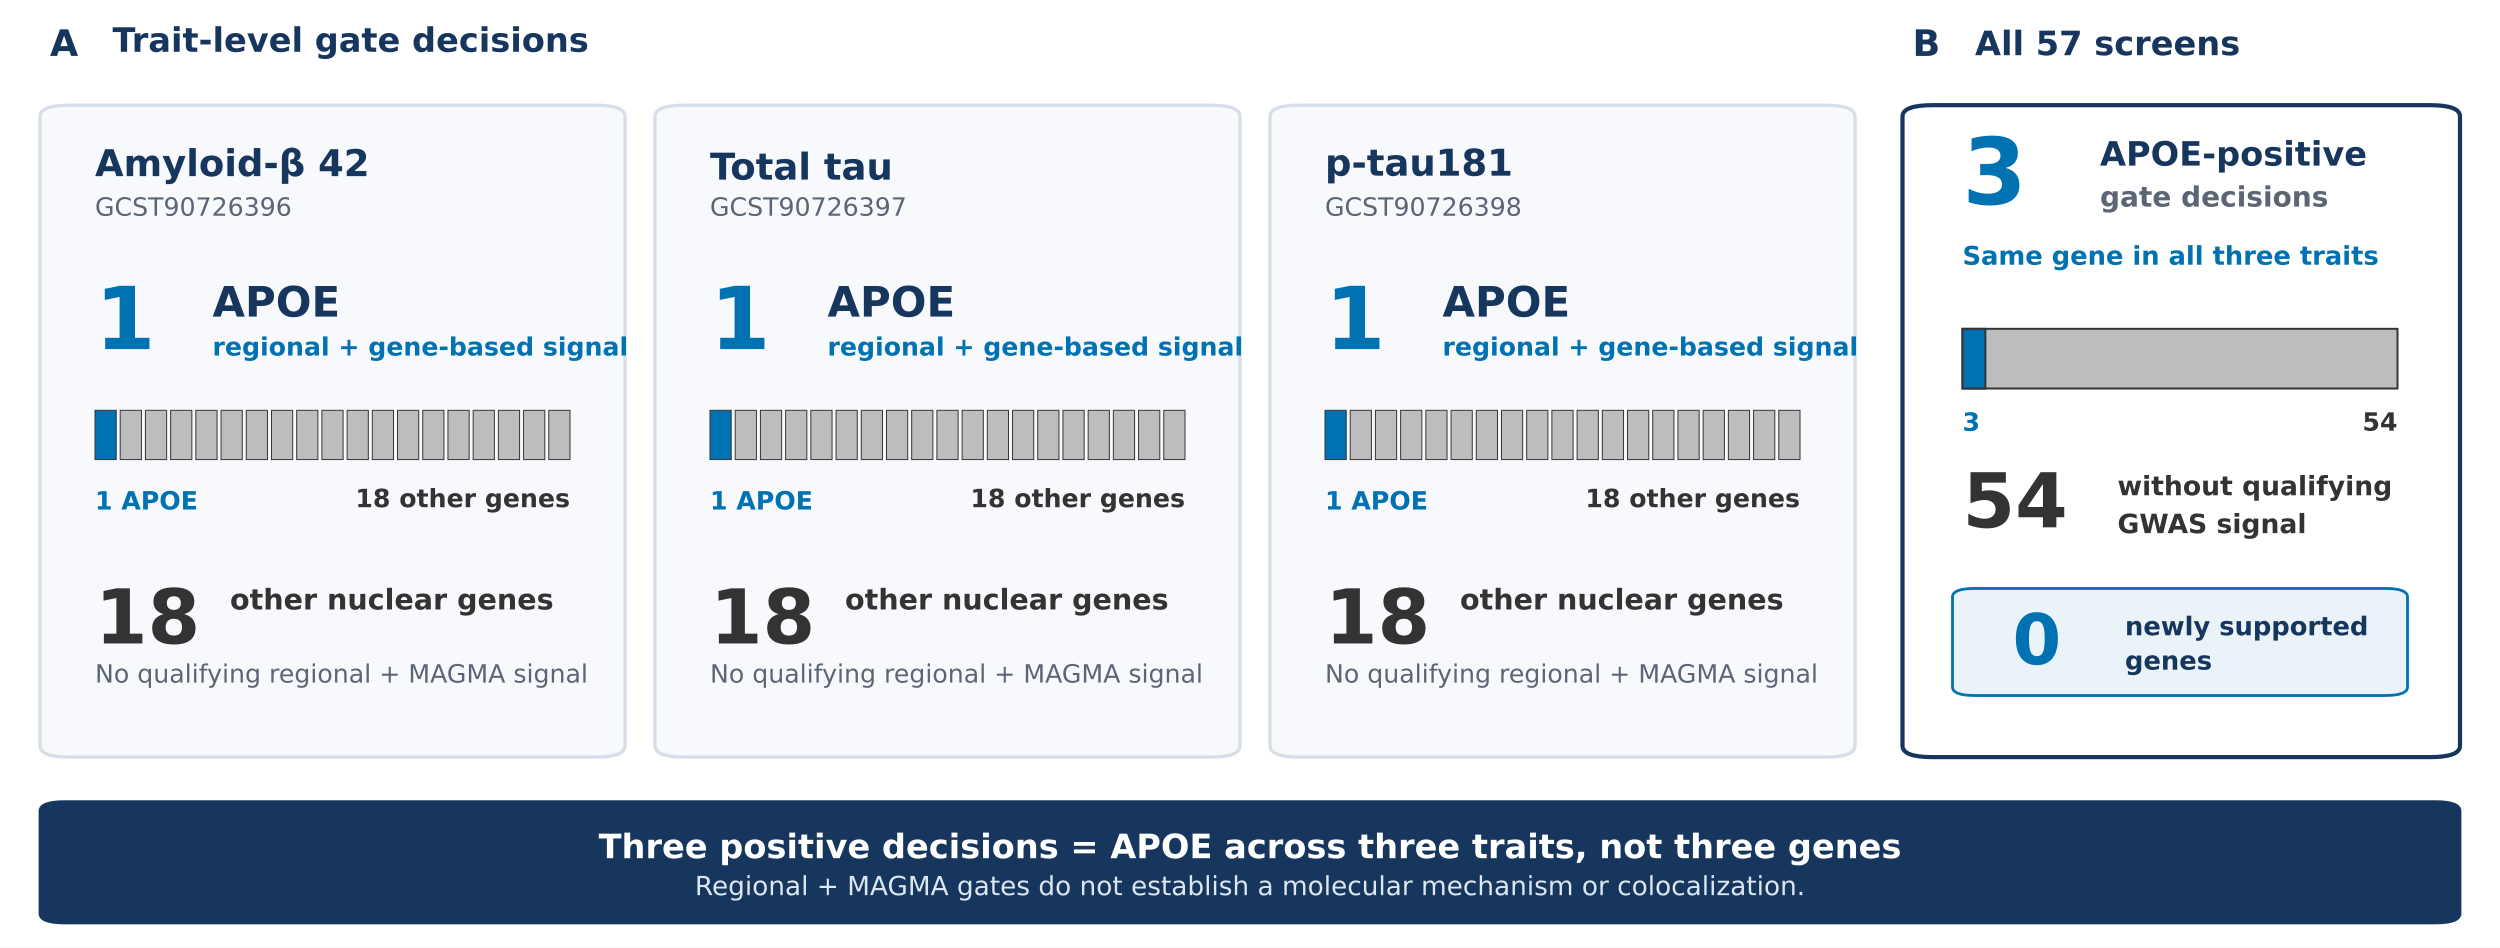
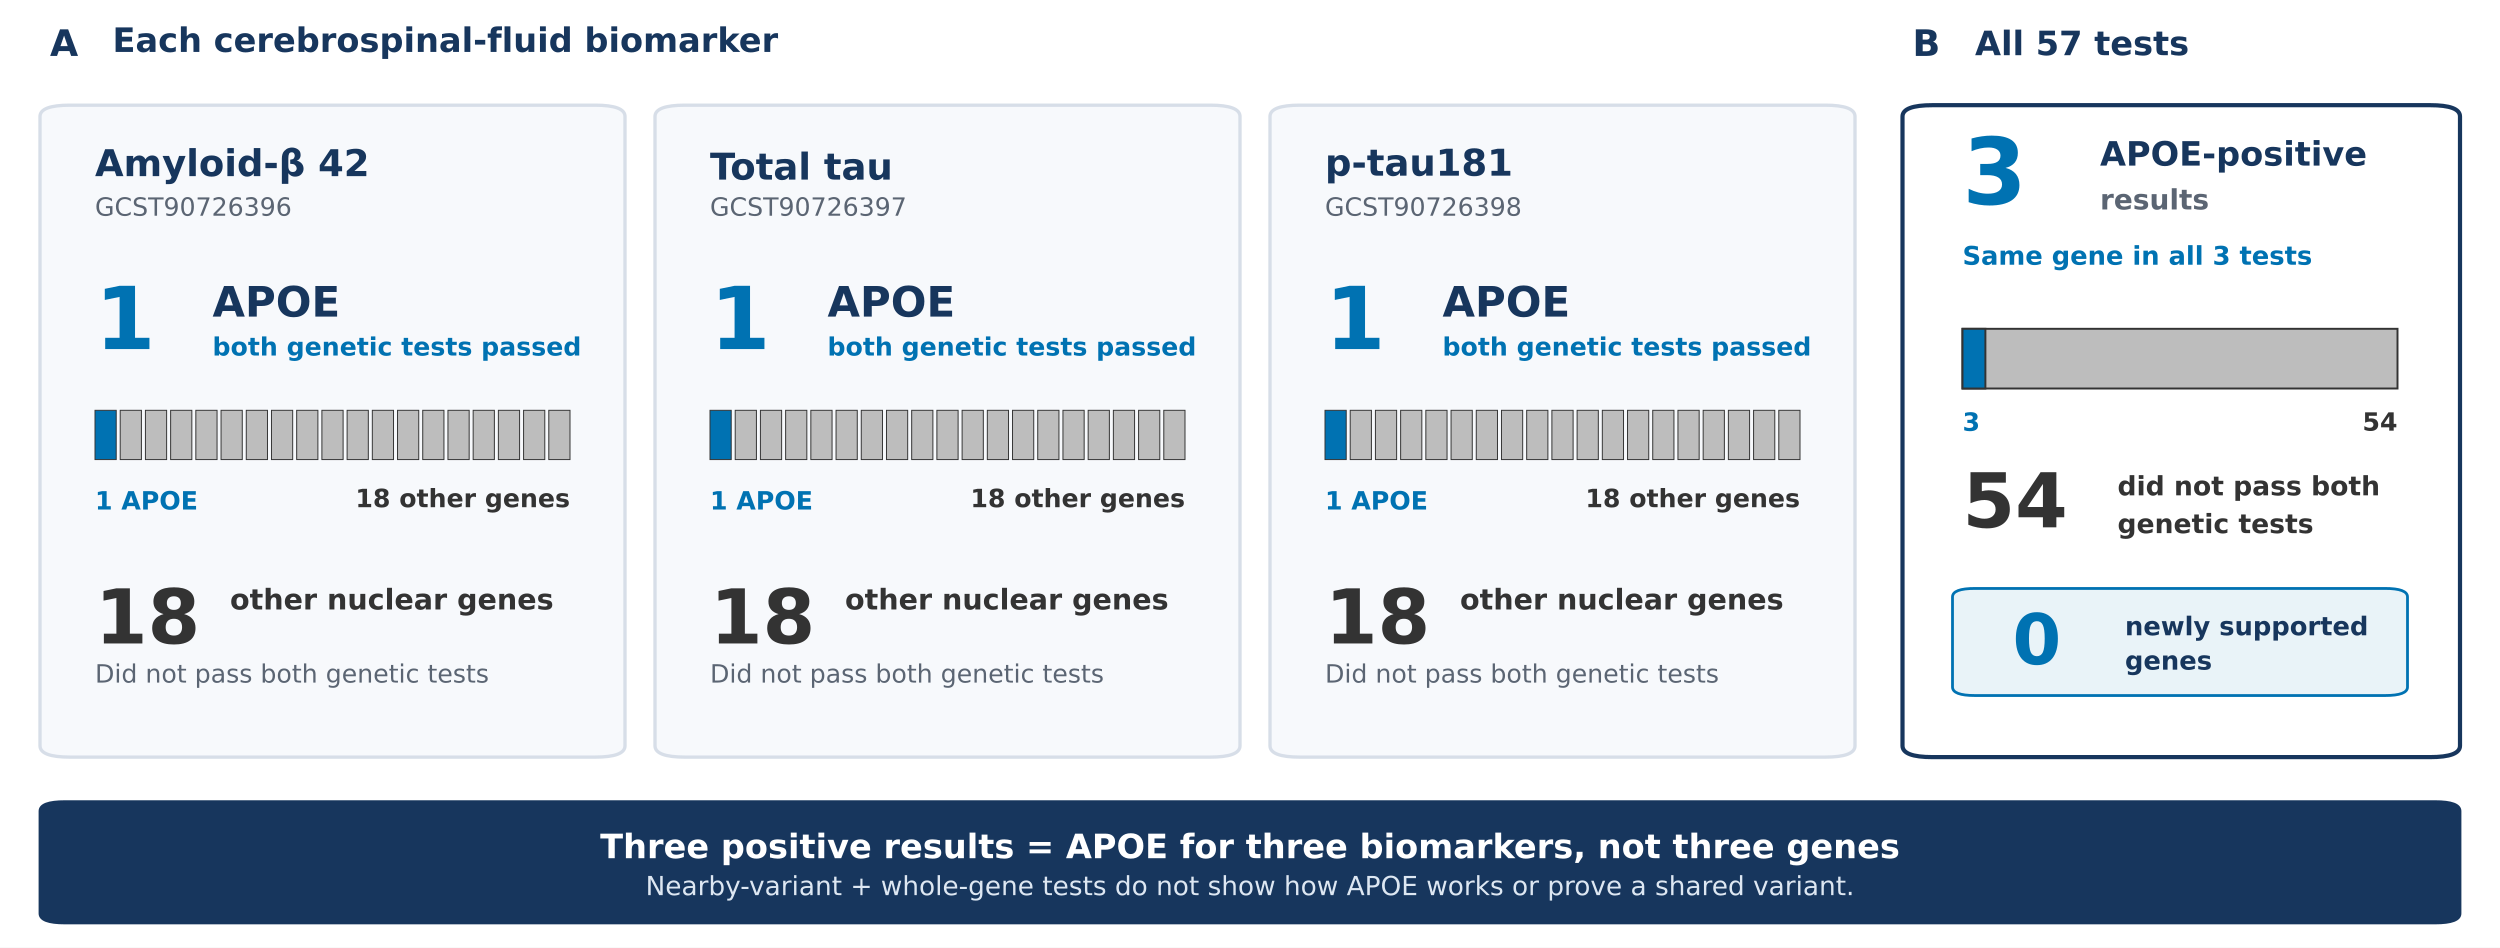
<svg xmlns="http://www.w3.org/2000/svg" width="892.8pt" height="338.4pt" viewBox="0 0 892.8 338.4" version="1.1">
  <defs>
    <style type="text/css">*{stroke-linejoin: round; stroke-linecap: butt}</style>
  </defs>
  <g id="figure_1">
    <g id="patch_1">
      <path d="M 0 338.4  L 892.8 338.4  L 892.8 0  L 0 0  z " style="fill: #ffffff" />
    </g>
    <g id="axes_1">
      <g id="patch_2">
        <path d="M 24.998 270.382  L 212.486 270.382  Q 223.2 270.382 223.2 266.321  L 223.2 41.623  Q 223.2 37.562 212.486 37.562  L 24.998 37.562  Q 14.285 37.562 14.285 41.623  L 14.285 266.321  Q 14.285 270.382 24.998 270.382  z " clip-path="url(#pca04678265)" style="fill: #f7f9fc; stroke: #d7dee8; stroke-width: 1.2; stroke-linejoin: miter" />
      </g>
      <g id="patch_3">
        <path d="M 244.627 270.382  L 432.115 270.382  Q 442.829 270.382 442.829 266.321  L 442.829 41.623  Q 442.829 37.562 432.115 37.562  L 244.627 37.562  Q 233.914 37.562 233.914 41.623  L 233.914 266.321  Q 233.914 270.382 244.627 270.382  z " clip-path="url(#pca04678265)" style="fill: #f7f9fc; stroke: #d7dee8; stroke-width: 1.2; stroke-linejoin: miter" />
      </g>
      <g id="patch_4">
        <path d="M 464.256 270.382  L 651.744 270.382  Q 662.458 270.382 662.458 266.321  L 662.458 41.623  Q 662.458 37.562 651.744 37.562  L 464.256 37.562  Q 453.542 37.562 453.542 41.623  L 453.542 266.321  Q 453.542 270.382 464.256 270.382  z " clip-path="url(#pca04678265)" style="fill: #f7f9fc; stroke: #d7dee8; stroke-width: 1.2; stroke-linejoin: miter" />
      </g>
      <g id="patch_5">
        <path d="M 690.134 270.382  L 867.802 270.382  Q 878.515 270.382 878.515 266.321  L 878.515 41.623  Q 878.515 37.562 867.802 37.562  L 690.134 37.562  Q 679.421 37.562 679.421 41.623  L 679.421 266.321  Q 679.421 270.382 690.134 270.382  z " clip-path="url(#pca04678265)" style="fill: #ffffff; stroke: #17365d; stroke-width: 1.5; stroke-linejoin: miter" />
      </g>
      <g id="patch_6">
        <path d="M 705.312 248.386  L 851.731 248.386  Q 859.766 248.386 859.766 245.34  L 859.766 213.192  Q 859.766 210.146 851.731 210.146  L 705.312 210.146  Q 697.277 210.146 697.277 213.192  L 697.277 245.34  Q 697.277 248.386 705.312 248.386  z " clip-path="url(#pca04678265)" style="fill: #e9f3f8; stroke: #0072b2; stroke-linejoin: miter" />
      </g>
      <g id="patch_7">
        <path d="M 23.213 329.602  L 869.587 329.602  Q 878.515 329.602 878.515 326.218  L 878.515 289.67  Q 878.515 286.286 869.587 286.286  L 23.213 286.286  Q 14.285 286.286 14.285 289.67  L 14.285 326.218  Q 14.285 329.602 23.213 329.602  z " clip-path="url(#pca04678265)" style="fill: #17365d; stroke: #17365d; stroke-linejoin: miter" />
      </g>
      <g id="patch_8">
        <path d="M 700.848 138.744  L 856.195 138.744  L 856.195 117.425  L 700.848 117.425  z " clip-path="url(#pca04678265)" style="fill: #bdbdbd; stroke: #333333; stroke-width: 0.7; stroke-linejoin: miter" />
      </g>
      <g id="patch_9">
        <path d="M 33.926 164.124  L 41.501 164.124  L 41.501 146.527  L 33.926 146.527  z " clip-path="url(#pca04678265)" style="fill: #0072b2; stroke: #333333; stroke-width: 0.35; stroke-linejoin: miter" />
      </g>
      <g id="patch_10">
        <path d="M 42.93 164.124  L 50.504 164.124  L 50.504 146.527  L 42.93 146.527  z " clip-path="url(#pca04678265)" style="fill: #bdbdbd; stroke: #333333; stroke-width: 0.35; stroke-linejoin: miter" />
      </g>
      <g id="patch_11">
        <path d="M 51.933 164.124  L 59.507 164.124  L 59.507 146.527  L 51.933 146.527  z " clip-path="url(#pca04678265)" style="fill: #bdbdbd; stroke: #333333; stroke-width: 0.35; stroke-linejoin: miter" />
      </g>
      <g id="patch_12">
        <path d="M 60.936 164.124  L 68.511 164.124  L 68.511 146.527  L 60.936 146.527  z " clip-path="url(#pca04678265)" style="fill: #bdbdbd; stroke: #333333; stroke-width: 0.35; stroke-linejoin: miter" />
      </g>
      <g id="patch_13">
        <path d="M 69.939 164.124  L 77.514 164.124  L 77.514 146.527  L 69.939 146.527  z " clip-path="url(#pca04678265)" style="fill: #bdbdbd; stroke: #333333; stroke-width: 0.35; stroke-linejoin: miter" />
      </g>
      <g id="patch_14">
        <path d="M 78.942 164.124  L 86.517 164.124  L 86.517 146.527  L 78.942 146.527  z " clip-path="url(#pca04678265)" style="fill: #bdbdbd; stroke: #333333; stroke-width: 0.35; stroke-linejoin: miter" />
      </g>
      <g id="patch_15">
        <path d="M 87.945 164.124  L 95.52 164.124  L 95.52 146.527  L 87.945 146.527  z " clip-path="url(#pca04678265)" style="fill: #bdbdbd; stroke: #333333; stroke-width: 0.35; stroke-linejoin: miter" />
      </g>
      <g id="patch_16">
        <path d="M 96.949 164.124  L 104.523 164.124  L 104.523 146.527  L 96.949 146.527  z " clip-path="url(#pca04678265)" style="fill: #bdbdbd; stroke: #333333; stroke-width: 0.35; stroke-linejoin: miter" />
      </g>
      <g id="patch_17">
        <path d="M 105.952 164.124  L 113.527 164.124  L 113.527 146.527  L 105.952 146.527  z " clip-path="url(#pca04678265)" style="fill: #bdbdbd; stroke: #333333; stroke-width: 0.35; stroke-linejoin: miter" />
      </g>
      <g id="patch_18">
        <path d="M 114.955 164.124  L 122.53 164.124  L 122.53 146.527  L 114.955 146.527  z " clip-path="url(#pca04678265)" style="fill: #bdbdbd; stroke: #333333; stroke-width: 0.35; stroke-linejoin: miter" />
      </g>
      <g id="patch_19">
        <path d="M 123.958 164.124  L 131.533 164.124  L 131.533 146.527  L 123.958 146.527  z " clip-path="url(#pca04678265)" style="fill: #bdbdbd; stroke: #333333; stroke-width: 0.35; stroke-linejoin: miter" />
      </g>
      <g id="patch_20">
        <path d="M 132.961 164.124  L 140.536 164.124  L 140.536 146.527  L 132.961 146.527  z " clip-path="url(#pca04678265)" style="fill: #bdbdbd; stroke: #333333; stroke-width: 0.35; stroke-linejoin: miter" />
      </g>
      <g id="patch_21">
        <path d="M 141.965 164.124  L 149.539 164.124  L 149.539 146.527  L 141.965 146.527  z " clip-path="url(#pca04678265)" style="fill: #bdbdbd; stroke: #333333; stroke-width: 0.35; stroke-linejoin: miter" />
      </g>
      <g id="patch_22">
        <path d="M 150.968 164.124  L 158.542 164.124  L 158.542 146.527  L 150.968 146.527  z " clip-path="url(#pca04678265)" style="fill: #bdbdbd; stroke: #333333; stroke-width: 0.35; stroke-linejoin: miter" />
      </g>
      <g id="patch_23">
        <path d="M 159.971 164.124  L 167.546 164.124  L 167.546 146.527  L 159.971 146.527  z " clip-path="url(#pca04678265)" style="fill: #bdbdbd; stroke: #333333; stroke-width: 0.35; stroke-linejoin: miter" />
      </g>
      <g id="patch_24">
        <path d="M 168.974 164.124  L 176.549 164.124  L 176.549 146.527  L 168.974 146.527  z " clip-path="url(#pca04678265)" style="fill: #bdbdbd; stroke: #333333; stroke-width: 0.35; stroke-linejoin: miter" />
      </g>
      <g id="patch_25">
        <path d="M 177.977 164.124  L 185.552 164.124  L 185.552 146.527  L 177.977 146.527  z " clip-path="url(#pca04678265)" style="fill: #bdbdbd; stroke: #333333; stroke-width: 0.35; stroke-linejoin: miter" />
      </g>
      <g id="patch_26">
        <path d="M 186.981 164.124  L 194.555 164.124  L 194.555 146.527  L 186.981 146.527  z " clip-path="url(#pca04678265)" style="fill: #bdbdbd; stroke: #333333; stroke-width: 0.35; stroke-linejoin: miter" />
      </g>
      <g id="patch_27">
        <path d="M 195.984 164.124  L 203.558 164.124  L 203.558 146.527  L 195.984 146.527  z " clip-path="url(#pca04678265)" style="fill: #bdbdbd; stroke: #333333; stroke-width: 0.35; stroke-linejoin: miter" />
      </g>
      <g id="patch_28">
        <path d="M 253.555 164.124  L 261.13 164.124  L 261.13 146.527  L 253.555 146.527  z " clip-path="url(#pca04678265)" style="fill: #0072b2; stroke: #333333; stroke-width: 0.35; stroke-linejoin: miter" />
      </g>
      <g id="patch_29">
        <path d="M 262.558 164.124  L 270.133 164.124  L 270.133 146.527  L 262.558 146.527  z " clip-path="url(#pca04678265)" style="fill: #bdbdbd; stroke: #333333; stroke-width: 0.35; stroke-linejoin: miter" />
      </g>
      <g id="patch_30">
        <path d="M 271.562 164.124  L 279.136 164.124  L 279.136 146.527  L 271.562 146.527  z " clip-path="url(#pca04678265)" style="fill: #bdbdbd; stroke: #333333; stroke-width: 0.35; stroke-linejoin: miter" />
      </g>
      <g id="patch_31">
        <path d="M 280.565 164.124  L 288.139 164.124  L 288.139 146.527  L 280.565 146.527  z " clip-path="url(#pca04678265)" style="fill: #bdbdbd; stroke: #333333; stroke-width: 0.35; stroke-linejoin: miter" />
      </g>
      <g id="patch_32">
        <path d="M 289.568 164.124  L 297.143 164.124  L 297.143 146.527  L 289.568 146.527  z " clip-path="url(#pca04678265)" style="fill: #bdbdbd; stroke: #333333; stroke-width: 0.35; stroke-linejoin: miter" />
      </g>
      <g id="patch_33">
        <path d="M 298.571 164.124  L 306.146 164.124  L 306.146 146.527  L 298.571 146.527  z " clip-path="url(#pca04678265)" style="fill: #bdbdbd; stroke: #333333; stroke-width: 0.35; stroke-linejoin: miter" />
      </g>
      <g id="patch_34">
        <path d="M 307.574 164.124  L 315.149 164.124  L 315.149 146.527  L 307.574 146.527  z " clip-path="url(#pca04678265)" style="fill: #bdbdbd; stroke: #333333; stroke-width: 0.35; stroke-linejoin: miter" />
      </g>
      <g id="patch_35">
        <path d="M 316.577 164.124  L 324.152 164.124  L 324.152 146.527  L 316.577 146.527  z " clip-path="url(#pca04678265)" style="fill: #bdbdbd; stroke: #333333; stroke-width: 0.35; stroke-linejoin: miter" />
      </g>
      <g id="patch_36">
        <path d="M 325.581 164.124  L 333.155 164.124  L 333.155 146.527  L 325.581 146.527  z " clip-path="url(#pca04678265)" style="fill: #bdbdbd; stroke: #333333; stroke-width: 0.35; stroke-linejoin: miter" />
      </g>
      <g id="patch_37">
        <path d="M 334.584 164.124  L 342.159 164.124  L 342.159 146.527  L 334.584 146.527  z " clip-path="url(#pca04678265)" style="fill: #bdbdbd; stroke: #333333; stroke-width: 0.35; stroke-linejoin: miter" />
      </g>
      <g id="patch_38">
        <path d="M 343.587 164.124  L 351.162 164.124  L 351.162 146.527  L 343.587 146.527  z " clip-path="url(#pca04678265)" style="fill: #bdbdbd; stroke: #333333; stroke-width: 0.35; stroke-linejoin: miter" />
      </g>
      <g id="patch_39">
        <path d="M 352.59 164.124  L 360.165 164.124  L 360.165 146.527  L 352.59 146.527  z " clip-path="url(#pca04678265)" style="fill: #bdbdbd; stroke: #333333; stroke-width: 0.35; stroke-linejoin: miter" />
      </g>
      <g id="patch_40">
        <path d="M 361.593 164.124  L 369.168 164.124  L 369.168 146.527  L 361.593 146.527  z " clip-path="url(#pca04678265)" style="fill: #bdbdbd; stroke: #333333; stroke-width: 0.35; stroke-linejoin: miter" />
      </g>
      <g id="patch_41">
        <path d="M 370.597 164.124  L 378.171 164.124  L 378.171 146.527  L 370.597 146.527  z " clip-path="url(#pca04678265)" style="fill: #bdbdbd; stroke: #333333; stroke-width: 0.35; stroke-linejoin: miter" />
      </g>
      <g id="patch_42">
        <path d="M 379.6 164.124  L 387.174 164.124  L 387.174 146.527  L 379.6 146.527  z " clip-path="url(#pca04678265)" style="fill: #bdbdbd; stroke: #333333; stroke-width: 0.35; stroke-linejoin: miter" />
      </g>
      <g id="patch_43">
        <path d="M 388.603 164.124  L 396.178 164.124  L 396.178 146.527  L 388.603 146.527  z " clip-path="url(#pca04678265)" style="fill: #bdbdbd; stroke: #333333; stroke-width: 0.35; stroke-linejoin: miter" />
      </g>
      <g id="patch_44">
        <path d="M 397.606 164.124  L 405.181 164.124  L 405.181 146.527  L 397.606 146.527  z " clip-path="url(#pca04678265)" style="fill: #bdbdbd; stroke: #333333; stroke-width: 0.35; stroke-linejoin: miter" />
      </g>
      <g id="patch_45">
        <path d="M 406.609 164.124  L 414.184 164.124  L 414.184 146.527  L 406.609 146.527  z " clip-path="url(#pca04678265)" style="fill: #bdbdbd; stroke: #333333; stroke-width: 0.35; stroke-linejoin: miter" />
      </g>
      <g id="patch_46">
        <path d="M 415.612 164.124  L 423.187 164.124  L 423.187 146.527  L 415.612 146.527  z " clip-path="url(#pca04678265)" style="fill: #bdbdbd; stroke: #333333; stroke-width: 0.35; stroke-linejoin: miter" />
      </g>
      <g id="patch_47">
        <path d="M 473.184 164.124  L 480.759 164.124  L 480.759 146.527  L 473.184 146.527  z " clip-path="url(#pca04678265)" style="fill: #0072b2; stroke: #333333; stroke-width: 0.35; stroke-linejoin: miter" />
      </g>
      <g id="patch_48">
        <path d="M 482.187 164.124  L 489.762 164.124  L 489.762 146.527  L 482.187 146.527  z " clip-path="url(#pca04678265)" style="fill: #bdbdbd; stroke: #333333; stroke-width: 0.35; stroke-linejoin: miter" />
      </g>
      <g id="patch_49">
        <path d="M 491.19 164.124  L 498.765 164.124  L 498.765 146.527  L 491.19 146.527  z " clip-path="url(#pca04678265)" style="fill: #bdbdbd; stroke: #333333; stroke-width: 0.35; stroke-linejoin: miter" />
      </g>
      <g id="patch_50">
        <path d="M 500.194 164.124  L 507.768 164.124  L 507.768 146.527  L 500.194 146.527  z " clip-path="url(#pca04678265)" style="fill: #bdbdbd; stroke: #333333; stroke-width: 0.35; stroke-linejoin: miter" />
      </g>
      <g id="patch_51">
        <path d="M 509.197 164.124  L 516.771 164.124  L 516.771 146.527  L 509.197 146.527  z " clip-path="url(#pca04678265)" style="fill: #bdbdbd; stroke: #333333; stroke-width: 0.35; stroke-linejoin: miter" />
      </g>
      <g id="patch_52">
        <path d="M 518.2 164.124  L 525.775 164.124  L 525.775 146.527  L 518.2 146.527  z " clip-path="url(#pca04678265)" style="fill: #bdbdbd; stroke: #333333; stroke-width: 0.35; stroke-linejoin: miter" />
      </g>
      <g id="patch_53">
        <path d="M 527.203 164.124  L 534.778 164.124  L 534.778 146.527  L 527.203 146.527  z " clip-path="url(#pca04678265)" style="fill: #bdbdbd; stroke: #333333; stroke-width: 0.35; stroke-linejoin: miter" />
      </g>
      <g id="patch_54">
        <path d="M 536.206 164.124  L 543.781 164.124  L 543.781 146.527  L 536.206 146.527  z " clip-path="url(#pca04678265)" style="fill: #bdbdbd; stroke: #333333; stroke-width: 0.35; stroke-linejoin: miter" />
      </g>
      <g id="patch_55">
        <path d="M 545.209 164.124  L 552.784 164.124  L 552.784 146.527  L 545.209 146.527  z " clip-path="url(#pca04678265)" style="fill: #bdbdbd; stroke: #333333; stroke-width: 0.35; stroke-linejoin: miter" />
      </g>
      <g id="patch_56">
        <path d="M 554.213 164.124  L 561.787 164.124  L 561.787 146.527  L 554.213 146.527  z " clip-path="url(#pca04678265)" style="fill: #bdbdbd; stroke: #333333; stroke-width: 0.35; stroke-linejoin: miter" />
      </g>
      <g id="patch_57">
        <path d="M 563.216 164.124  L 570.791 164.124  L 570.791 146.527  L 563.216 146.527  z " clip-path="url(#pca04678265)" style="fill: #bdbdbd; stroke: #333333; stroke-width: 0.35; stroke-linejoin: miter" />
      </g>
      <g id="patch_58">
        <path d="M 572.219 164.124  L 579.794 164.124  L 579.794 146.527  L 572.219 146.527  z " clip-path="url(#pca04678265)" style="fill: #bdbdbd; stroke: #333333; stroke-width: 0.35; stroke-linejoin: miter" />
      </g>
      <g id="patch_59">
        <path d="M 581.222 164.124  L 588.797 164.124  L 588.797 146.527  L 581.222 146.527  z " clip-path="url(#pca04678265)" style="fill: #bdbdbd; stroke: #333333; stroke-width: 0.35; stroke-linejoin: miter" />
      </g>
      <g id="patch_60">
        <path d="M 590.225 164.124  L 597.8 164.124  L 597.8 146.527  L 590.225 146.527  z " clip-path="url(#pca04678265)" style="fill: #bdbdbd; stroke: #333333; stroke-width: 0.35; stroke-linejoin: miter" />
      </g>
      <g id="patch_61">
        <path d="M 599.229 164.124  L 606.803 164.124  L 606.803 146.527  L 599.229 146.527  z " clip-path="url(#pca04678265)" style="fill: #bdbdbd; stroke: #333333; stroke-width: 0.35; stroke-linejoin: miter" />
      </g>
      <g id="patch_62">
        <path d="M 608.232 164.124  L 615.806 164.124  L 615.806 146.527  L 608.232 146.527  z " clip-path="url(#pca04678265)" style="fill: #bdbdbd; stroke: #333333; stroke-width: 0.35; stroke-linejoin: miter" />
      </g>
      <g id="patch_63">
        <path d="M 617.235 164.124  L 624.81 164.124  L 624.81 146.527  L 617.235 146.527  z " clip-path="url(#pca04678265)" style="fill: #bdbdbd; stroke: #333333; stroke-width: 0.35; stroke-linejoin: miter" />
      </g>
      <g id="patch_64">
        <path d="M 626.238 164.124  L 633.813 164.124  L 633.813 146.527  L 626.238 146.527  z " clip-path="url(#pca04678265)" style="fill: #bdbdbd; stroke: #333333; stroke-width: 0.35; stroke-linejoin: miter" />
      </g>
      <g id="patch_65">
        <path d="M 635.241 164.124  L 642.816 164.124  L 642.816 146.527  L 635.241 146.527  z " clip-path="url(#pca04678265)" style="fill: #bdbdbd; stroke: #333333; stroke-width: 0.35; stroke-linejoin: miter" />
      </g>
      <g id="patch_66">
        <path d="M 700.848 138.744  L 709.024 138.744  L 709.024 117.425  L 700.848 117.425  z " clip-path="url(#pca04678265)" style="fill: #0072b2; stroke: #333333; stroke-width: 0.7; stroke-linejoin: miter" />
      </g>
      <g id="text_1">
        <text style="font-weight: 700; font-size: 13px; font-family: 'DejaVu Sans', 'Arial', 'Helvetica', sans-serif; text-anchor: start; fill: #17365d" x="17.856" y="19.967" transform="rotate(-0 17.856 19.96691)">A</text>
      </g>
      <g id="text_2">
-         <text style="font-weight: 700; font-size: 12px; font-family: 'DejaVu Sans', 'Arial', 'Helvetica', sans-serif; text-anchor: start; fill: #17365d" x="40.176" y="18.492" transform="rotate(-0 40.176 18.49237)">Trait-level gate decisions</text>
+         <text style="font-weight: 700; font-size: 12px; font-family: 'DejaVu Sans', 'Arial', 'Helvetica', sans-serif; text-anchor: start; fill: #17365d" x="40.176" y="18.539" transform="rotate(-0 40.176 18.53925)">Each cerebrospinal-fluid biomarker</text>
      </g>
      <g id="text_3">
        <text style="font-weight: 700; font-size: 13px; font-family: 'DejaVu Sans', 'Arial', 'Helvetica', sans-serif; text-anchor: start; fill: #17365d" x="682.992" y="19.967" transform="rotate(-0 682.992 19.96691)">B</text>
      </g>
      <g id="text_4">
-         <text style="font-weight: 700; font-size: 12px; font-family: 'DejaVu Sans', 'Arial', 'Helvetica', sans-serif; text-anchor: start; fill: #17365d" x="705.312" y="19.702" transform="rotate(-0 705.312 19.70175)">All 57 screens</text>
+         <text style="font-weight: 700; font-size: 12px; font-family: 'DejaVu Sans', 'Arial', 'Helvetica', sans-serif; text-anchor: start; fill: #17365d" x="705.312" y="19.702" transform="rotate(-0 705.312 19.70175)">All 57 tests</text>
      </g>
      <g id="text_5">
        <text style="font-weight: 700; font-size: 13.2px; font-family: 'DejaVu Sans', 'Arial', 'Helvetica', sans-serif; text-anchor: start; fill: #17365d" x="33.926" y="62.901" transform="rotate(-0 33.9264 62.90053)">Amyloid-β 42</text>
      </g>
      <g id="text_6">
        <text style="font-size: 9px; font-family: 'DejaVu Sans', 'Arial', 'Helvetica', sans-serif; text-anchor: start; fill: #5b6573" x="33.926" y="77.047" transform="rotate(-0 33.9264 77.04706)">GCST90726396</text>
      </g>
      <g id="text_7">
        <text style="font-weight: 700; font-size: 31px; font-family: 'DejaVu Sans', 'Arial', 'Helvetica', sans-serif; text-anchor: start; fill: #0072b2" x="33.926" y="124.664" transform="rotate(-0 33.9264 124.6645)">1</text>
      </g>
      <g id="text_8">
        <text style="font-weight: 700; font-size: 15px; font-family: 'DejaVu Sans', 'Arial', 'Helvetica', sans-serif; text-anchor: start; fill: #17365d" x="75.888" y="113.071" transform="rotate(-0 75.888 113.071)">APOE</text>
      </g>
      <g id="text_9">
-         <text style="font-weight: 700; font-size: 9px; font-family: 'DejaVu Sans', 'Arial', 'Helvetica', sans-serif; text-anchor: start; fill: #0072b2" x="75.888" y="126.979" transform="rotate(-0 75.888 126.9795)">regional + gene-based signal</text>
+         <text style="font-weight: 700; font-size: 9px; font-family: 'DejaVu Sans', 'Arial', 'Helvetica', sans-serif; text-anchor: start; fill: #0072b2" x="75.888" y="126.979" transform="rotate(-0 75.888 126.9795)">both genetic tests passed</text>
      </g>
      <g id="text_10">
        <text style="font-weight: 700; font-size: 9px; font-family: 'DejaVu Sans', 'Arial', 'Helvetica', sans-serif; text-anchor: start; fill: #0072b2" x="33.926" y="181.951" transform="rotate(-0 33.9264 181.9511)">1 APOE</text>
      </g>
      <g id="text_11">
        <text style="font-weight: 700; font-size: 9px; font-family: 'DejaVu Sans', 'Arial', 'Helvetica', sans-serif; text-anchor: end; fill: #333333" x="203.558" y="181.123" transform="rotate(-0 203.5584 181.1235)">18 other genes</text>
      </g>
      <g id="text_12">
        <text style="font-weight: 700; font-size: 27px; font-family: 'DejaVu Sans', 'Arial', 'Helvetica', sans-serif; text-anchor: start; fill: #333333" x="33.926" y="229.788" transform="rotate(-0 33.9264 229.7876)">18</text>
      </g>
      <g id="text_13">
        <text style="font-weight: 700; font-size: 10.2px; font-family: 'DejaVu Sans', 'Arial', 'Helvetica', sans-serif; text-anchor: start; fill: #333333" x="82.138" y="217.659" transform="rotate(-0 82.1376 217.6587)">other nuclear genes</text>
      </g>
      <g id="text_14">
-         <text style="font-size: 9px; font-family: 'DejaVu Sans', 'Arial', 'Helvetica', sans-serif; text-anchor: start; fill: #5b6573" x="33.926" y="243.763" transform="rotate(-0 33.9264 243.7626)">No qualifying regional + MAGMA signal</text>
+         <text style="font-size: 9px; font-family: 'DejaVu Sans', 'Arial', 'Helvetica', sans-serif; text-anchor: start; fill: #5b6573" x="33.926" y="243.763" transform="rotate(-0 33.9264 243.7626)">Did not pass both genetic tests</text>
      </g>
      <g id="text_15">
        <text style="font-weight: 700; font-size: 13.2px; font-family: 'DejaVu Sans', 'Arial', 'Helvetica', sans-serif; text-anchor: start; fill: #17365d" x="253.555" y="64.141" transform="rotate(-0 253.5552 64.14113)">Total tau</text>
      </g>
      <g id="text_16">
        <text style="font-size: 9px; font-family: 'DejaVu Sans', 'Arial', 'Helvetica', sans-serif; text-anchor: start; fill: #5b6573" x="253.555" y="77.047" transform="rotate(-0 253.5552 77.04706)">GCST90726397</text>
      </g>
      <g id="text_17">
        <text style="font-weight: 700; font-size: 31px; font-family: 'DejaVu Sans', 'Arial', 'Helvetica', sans-serif; text-anchor: start; fill: #0072b2" x="253.555" y="124.664" transform="rotate(-0 253.5552 124.6645)">1</text>
      </g>
      <g id="text_18">
        <text style="font-weight: 700; font-size: 15px; font-family: 'DejaVu Sans', 'Arial', 'Helvetica', sans-serif; text-anchor: start; fill: #17365d" x="295.517" y="113.071" transform="rotate(-0 295.5168 113.071)">APOE</text>
      </g>
      <g id="text_19">
-         <text style="font-weight: 700; font-size: 9px; font-family: 'DejaVu Sans', 'Arial', 'Helvetica', sans-serif; text-anchor: start; fill: #0072b2" x="295.517" y="126.979" transform="rotate(-0 295.5168 126.9795)">regional + gene-based signal</text>
+         <text style="font-weight: 700; font-size: 9px; font-family: 'DejaVu Sans', 'Arial', 'Helvetica', sans-serif; text-anchor: start; fill: #0072b2" x="295.517" y="126.979" transform="rotate(-0 295.5168 126.9795)">both genetic tests passed</text>
      </g>
      <g id="text_20">
        <text style="font-weight: 700; font-size: 9px; font-family: 'DejaVu Sans', 'Arial', 'Helvetica', sans-serif; text-anchor: start; fill: #0072b2" x="253.555" y="181.951" transform="rotate(-0 253.5552 181.9511)">1 APOE</text>
      </g>
      <g id="text_21">
        <text style="font-weight: 700; font-size: 9px; font-family: 'DejaVu Sans', 'Arial', 'Helvetica', sans-serif; text-anchor: end; fill: #333333" x="423.187" y="181.123" transform="rotate(-0 423.1872 181.1235)">18 other genes</text>
      </g>
      <g id="text_22">
        <text style="font-weight: 700; font-size: 27px; font-family: 'DejaVu Sans', 'Arial', 'Helvetica', sans-serif; text-anchor: start; fill: #333333" x="253.555" y="229.788" transform="rotate(-0 253.5552 229.7876)">18</text>
      </g>
      <g id="text_23">
        <text style="font-weight: 700; font-size: 10.2px; font-family: 'DejaVu Sans', 'Arial', 'Helvetica', sans-serif; text-anchor: start; fill: #333333" x="301.766" y="217.659" transform="rotate(-0 301.7664 217.6587)">other nuclear genes</text>
      </g>
      <g id="text_24">
-         <text style="font-size: 9px; font-family: 'DejaVu Sans', 'Arial', 'Helvetica', sans-serif; text-anchor: start; fill: #5b6573" x="253.555" y="243.763" transform="rotate(-0 253.5552 243.7626)">No qualifying regional + MAGMA signal</text>
+         <text style="font-size: 9px; font-family: 'DejaVu Sans', 'Arial', 'Helvetica', sans-serif; text-anchor: start; fill: #5b6573" x="253.555" y="243.763" transform="rotate(-0 253.5552 243.7626)">Did not pass both genetic tests</text>
      </g>
      <g id="text_25">
        <text style="font-weight: 700; font-size: 13.2px; font-family: 'DejaVu Sans', 'Arial', 'Helvetica', sans-serif; text-anchor: start; fill: #17365d" x="473.184" y="62.746" transform="rotate(-0 473.184 62.74584)">p-tau181</text>
      </g>
      <g id="text_26">
        <text style="font-size: 9px; font-family: 'DejaVu Sans', 'Arial', 'Helvetica', sans-serif; text-anchor: start; fill: #5b6573" x="473.184" y="77.047" transform="rotate(-0 473.184 77.04706)">GCST90726398</text>
      </g>
      <g id="text_27">
        <text style="font-weight: 700; font-size: 31px; font-family: 'DejaVu Sans', 'Arial', 'Helvetica', sans-serif; text-anchor: start; fill: #0072b2" x="473.184" y="124.664" transform="rotate(-0 473.184 124.6645)">1</text>
      </g>
      <g id="text_28">
        <text style="font-weight: 700; font-size: 15px; font-family: 'DejaVu Sans', 'Arial', 'Helvetica', sans-serif; text-anchor: start; fill: #17365d" x="515.146" y="113.071" transform="rotate(-0 515.1456 113.071)">APOE</text>
      </g>
      <g id="text_29">
-         <text style="font-weight: 700; font-size: 9px; font-family: 'DejaVu Sans', 'Arial', 'Helvetica', sans-serif; text-anchor: start; fill: #0072b2" x="515.146" y="126.979" transform="rotate(-0 515.1456 126.9795)">regional + gene-based signal</text>
+         <text style="font-weight: 700; font-size: 9px; font-family: 'DejaVu Sans', 'Arial', 'Helvetica', sans-serif; text-anchor: start; fill: #0072b2" x="515.146" y="126.979" transform="rotate(-0 515.1456 126.9795)">both genetic tests passed</text>
      </g>
      <g id="text_30">
        <text style="font-weight: 700; font-size: 9px; font-family: 'DejaVu Sans', 'Arial', 'Helvetica', sans-serif; text-anchor: start; fill: #0072b2" x="473.184" y="181.951" transform="rotate(-0 473.184 181.9511)">1 APOE</text>
      </g>
      <g id="text_31">
        <text style="font-weight: 700; font-size: 9px; font-family: 'DejaVu Sans', 'Arial', 'Helvetica', sans-serif; text-anchor: end; fill: #333333" x="642.816" y="181.123" transform="rotate(-0 642.816 181.1235)">18 other genes</text>
      </g>
      <g id="text_32">
        <text style="font-weight: 700; font-size: 27px; font-family: 'DejaVu Sans', 'Arial', 'Helvetica', sans-serif; text-anchor: start; fill: #333333" x="473.184" y="229.788" transform="rotate(-0 473.184 229.7876)">18</text>
      </g>
      <g id="text_33">
        <text style="font-weight: 700; font-size: 10.2px; font-family: 'DejaVu Sans', 'Arial', 'Helvetica', sans-serif; text-anchor: start; fill: #333333" x="521.395" y="217.659" transform="rotate(-0 521.3952 217.6587)">other nuclear genes</text>
      </g>
      <g id="text_34">
-         <text style="font-size: 9px; font-family: 'DejaVu Sans', 'Arial', 'Helvetica', sans-serif; text-anchor: start; fill: #5b6573" x="473.184" y="243.763" transform="rotate(-0 473.184 243.7626)">No qualifying regional + MAGMA signal</text>
+         <text style="font-size: 9px; font-family: 'DejaVu Sans', 'Arial', 'Helvetica', sans-serif; text-anchor: start; fill: #5b6573" x="473.184" y="243.763" transform="rotate(-0 473.184 243.7626)">Did not pass both genetic tests</text>
      </g>
      <g id="text_35">
        <text style="font-weight: 700; font-size: 33px; font-family: 'DejaVu Sans', 'Arial', 'Helvetica', sans-serif; text-anchor: start; fill: #0072b2" x="700.848" y="72.923" transform="rotate(-0 700.848 72.92348)">3</text>
      </g>
      <g id="text_36">
        <text style="font-weight: 700; font-size: 12px; font-family: 'DejaVu Sans', 'Arial', 'Helvetica', sans-serif; text-anchor: start; fill: #17365d" x="749.952" y="59.147" transform="rotate(-0 749.952 59.14725)">APOE-positive</text>
      </g>
      <g id="text_37">
-         <text style="font-weight: 700; font-size: 10px; font-family: 'DejaVu Sans', 'Arial', 'Helvetica', sans-serif; text-anchor: start; fill: #5b6573" x="749.952" y="73.784" transform="rotate(-0 749.952 73.78431)">gate decisions</text>
+         <text style="font-weight: 700; font-size: 10px; font-family: 'DejaVu Sans', 'Arial', 'Helvetica', sans-serif; text-anchor: start; fill: #5b6573" x="749.952" y="74.792" transform="rotate(-0 749.952 74.79212)">results</text>
      </g>
      <g id="text_38">
-         <text style="font-weight: 700; font-size: 9.2px; font-family: 'DejaVu Sans', 'Arial', 'Helvetica', sans-serif; text-anchor: start; fill: #0072b2" x="700.848" y="94.547" transform="rotate(-0 700.848 94.54749)">Same gene in all three traits</text>
+         <text style="font-weight: 700; font-size: 9.2px; font-family: 'DejaVu Sans', 'Arial', 'Helvetica', sans-serif; text-anchor: start; fill: #0072b2" x="700.848" y="94.547" transform="rotate(-0 700.848 94.54749)">Same gene in all 3 tests</text>
      </g>
      <g id="text_39">
        <text style="font-weight: 700; font-size: 9px; font-family: 'DejaVu Sans', 'Arial', 'Helvetica', sans-serif; text-anchor: start; fill: #0072b2" x="700.848" y="153.864" transform="rotate(-0 700.848 153.8639)">3</text>
      </g>
      <g id="text_40">
        <text style="font-weight: 700; font-size: 9px; font-family: 'DejaVu Sans', 'Arial', 'Helvetica', sans-serif; text-anchor: end; fill: #333333" x="856.195" y="153.805" transform="rotate(-0 856.1952 153.8048)">54</text>
      </g>
      <g id="text_41">
        <text style="font-weight: 700; font-size: 27px; font-family: 'DejaVu Sans', 'Arial', 'Helvetica', sans-serif; text-anchor: start; fill: #333333" x="700.848" y="188.326" transform="rotate(-0 700.848 188.3256)">54</text>
      </g>
      <g id="text_42">
-         <text style="font-weight: 700; font-size: 9.5px; font-family: 'DejaVu Sans', 'Arial', 'Helvetica', sans-serif; text-anchor: start; fill: #333333" x="756.202" y="176.86" transform="rotate(-0 756.2016 176.8603)">without qualifying</text>
+         <text style="font-weight: 700; font-size: 9.5px; font-family: 'DejaVu Sans', 'Arial', 'Helvetica', sans-serif; text-anchor: start; fill: #333333" x="756.202" y="176.897" transform="rotate(-0 756.2016 176.8974)">did not pass both</text>
      </g>
      <g id="text_43">
-         <text style="font-weight: 700; font-size: 9.5px; font-family: 'DejaVu Sans', 'Arial', 'Helvetica', sans-serif; text-anchor: start; fill: #333333" x="756.202" y="190.396" transform="rotate(-0 756.2016 190.3963)">GWAS signal</text>
+         <text style="font-weight: 700; font-size: 9.5px; font-family: 'DejaVu Sans', 'Arial', 'Helvetica', sans-serif; text-anchor: start; fill: #333333" x="756.202" y="190.396" transform="rotate(-0 756.2016 190.3963)">genetic tests</text>
      </g>
      <g id="text_44">
        <text style="font-weight: 700; font-size: 25px; font-family: 'DejaVu Sans', 'Arial', 'Helvetica', sans-serif; text-anchor: start; fill: #0072b2" x="718.704" y="237.181" transform="rotate(-0 718.704 237.1812)">0</text>
      </g>
      <g id="text_45">
        <text style="font-weight: 700; font-size: 9.2px; font-family: 'DejaVu Sans', 'Arial', 'Helvetica', sans-serif; text-anchor: start; fill: #17365d" x="758.88" y="226.862" transform="rotate(-0 758.88 226.8619)">newly supported</text>
      </g>
      <g id="text_46">
        <text style="font-weight: 700; font-size: 9.2px; font-family: 'DejaVu Sans', 'Arial', 'Helvetica', sans-serif; text-anchor: start; fill: #17365d" x="758.88" y="239.14" transform="rotate(-0 758.88 239.1402)">genes</text>
      </g>
      <g id="text_47">
-         <text style="font-weight: 700; font-size: 12px; font-family: 'DejaVu Sans', 'Arial', 'Helvetica', sans-serif; text-anchor: middle; fill: #ffffff" x="446.4" y="306.471" transform="rotate(-0 446.4 306.4708)">Three positive decisions = APOE across three traits, not three genes</text>
+         <text style="font-weight: 700; font-size: 12px; font-family: 'DejaVu Sans', 'Arial', 'Helvetica', sans-serif; text-anchor: middle; fill: #ffffff" x="446.4" y="306.471" transform="rotate(-0 446.4 306.4708)">Three positive results = APOE for three biomarkers, not three genes</text>
      </g>
      <g id="text_48">
-         <text style="font-size: 9.4px; font-family: 'DejaVu Sans', 'Arial', 'Helvetica', sans-serif; text-anchor: middle; fill: #dde7f2" x="446.4" y="319.675" transform="rotate(-0 446.4 319.6746)">Regional + MAGMA gates do not establish a molecular mechanism or colocalization.</text>
+         <text style="font-size: 9.4px; font-family: 'DejaVu Sans', 'Arial', 'Helvetica', sans-serif; text-anchor: middle; fill: #dde7f2" x="446.4" y="319.675" transform="rotate(-0 446.4 319.6746)">Nearby-variant + whole-gene tests do not show how APOE works or prove a shared variant.</text>
      </g>
    </g>
  </g>
  <defs>
    <clipPath id="pca04678265">
      <rect x="0" y="0" width="892.8" height="338.4" />
    </clipPath>
  </defs>
</svg>
